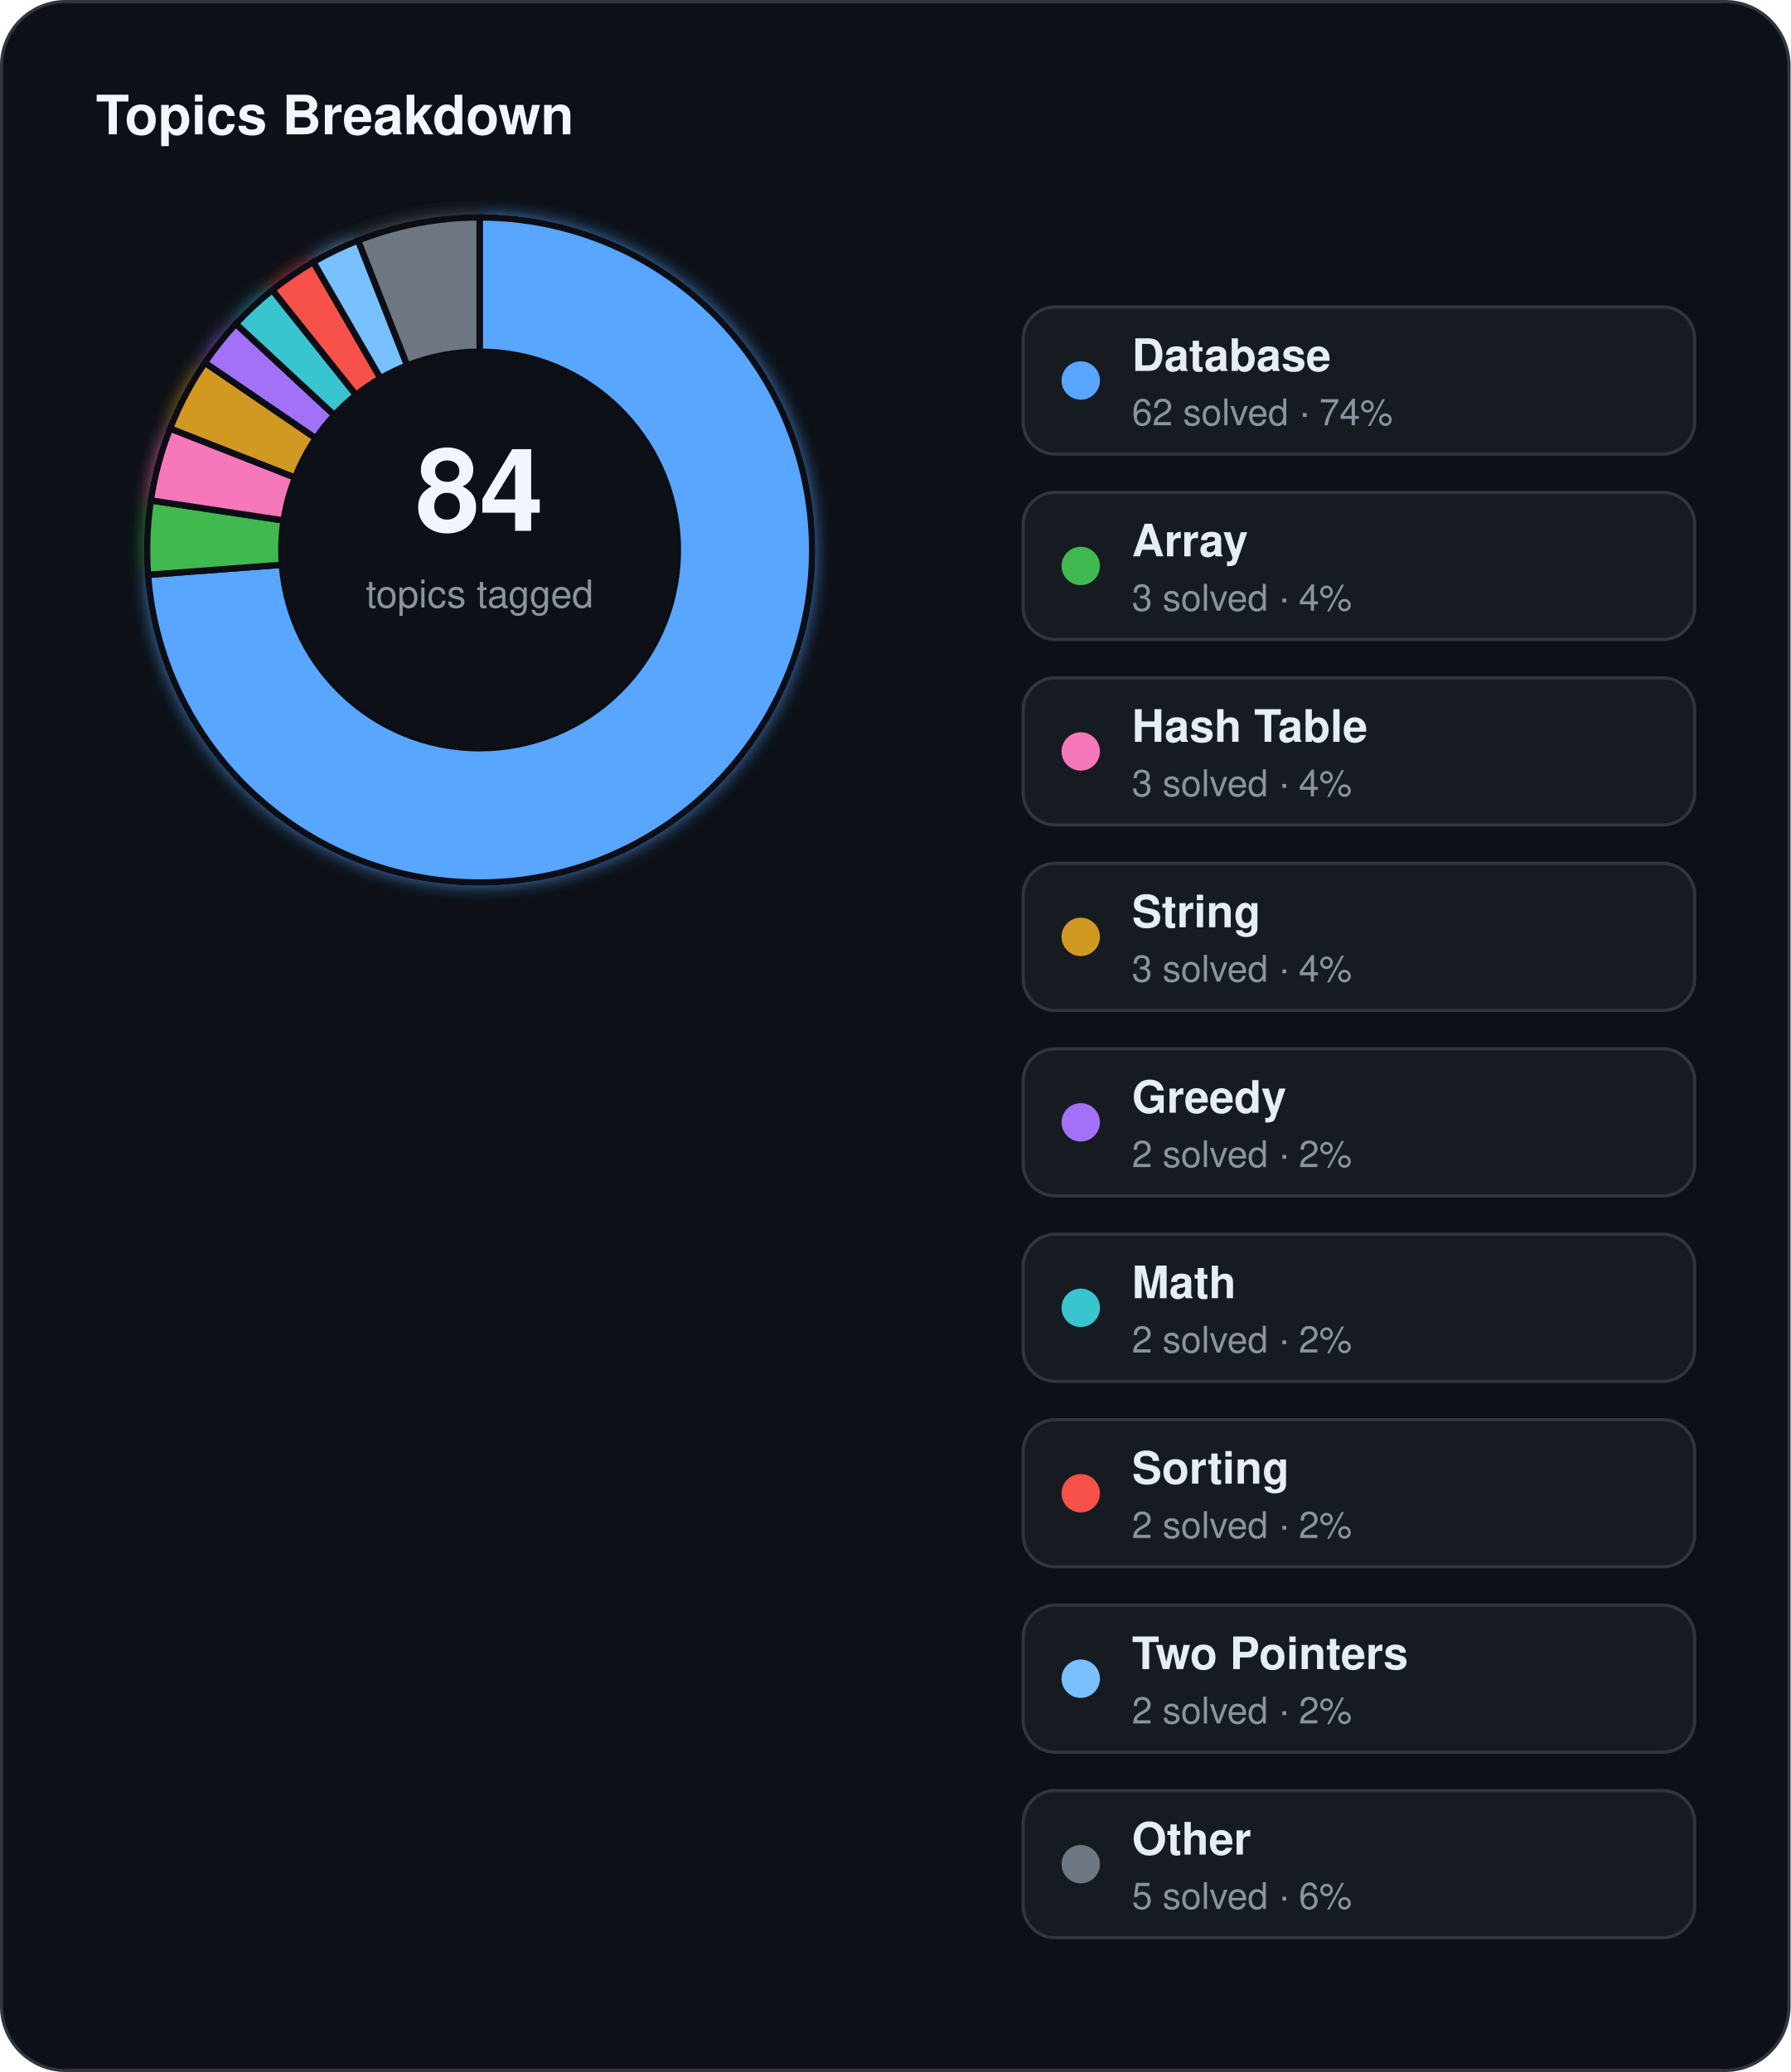
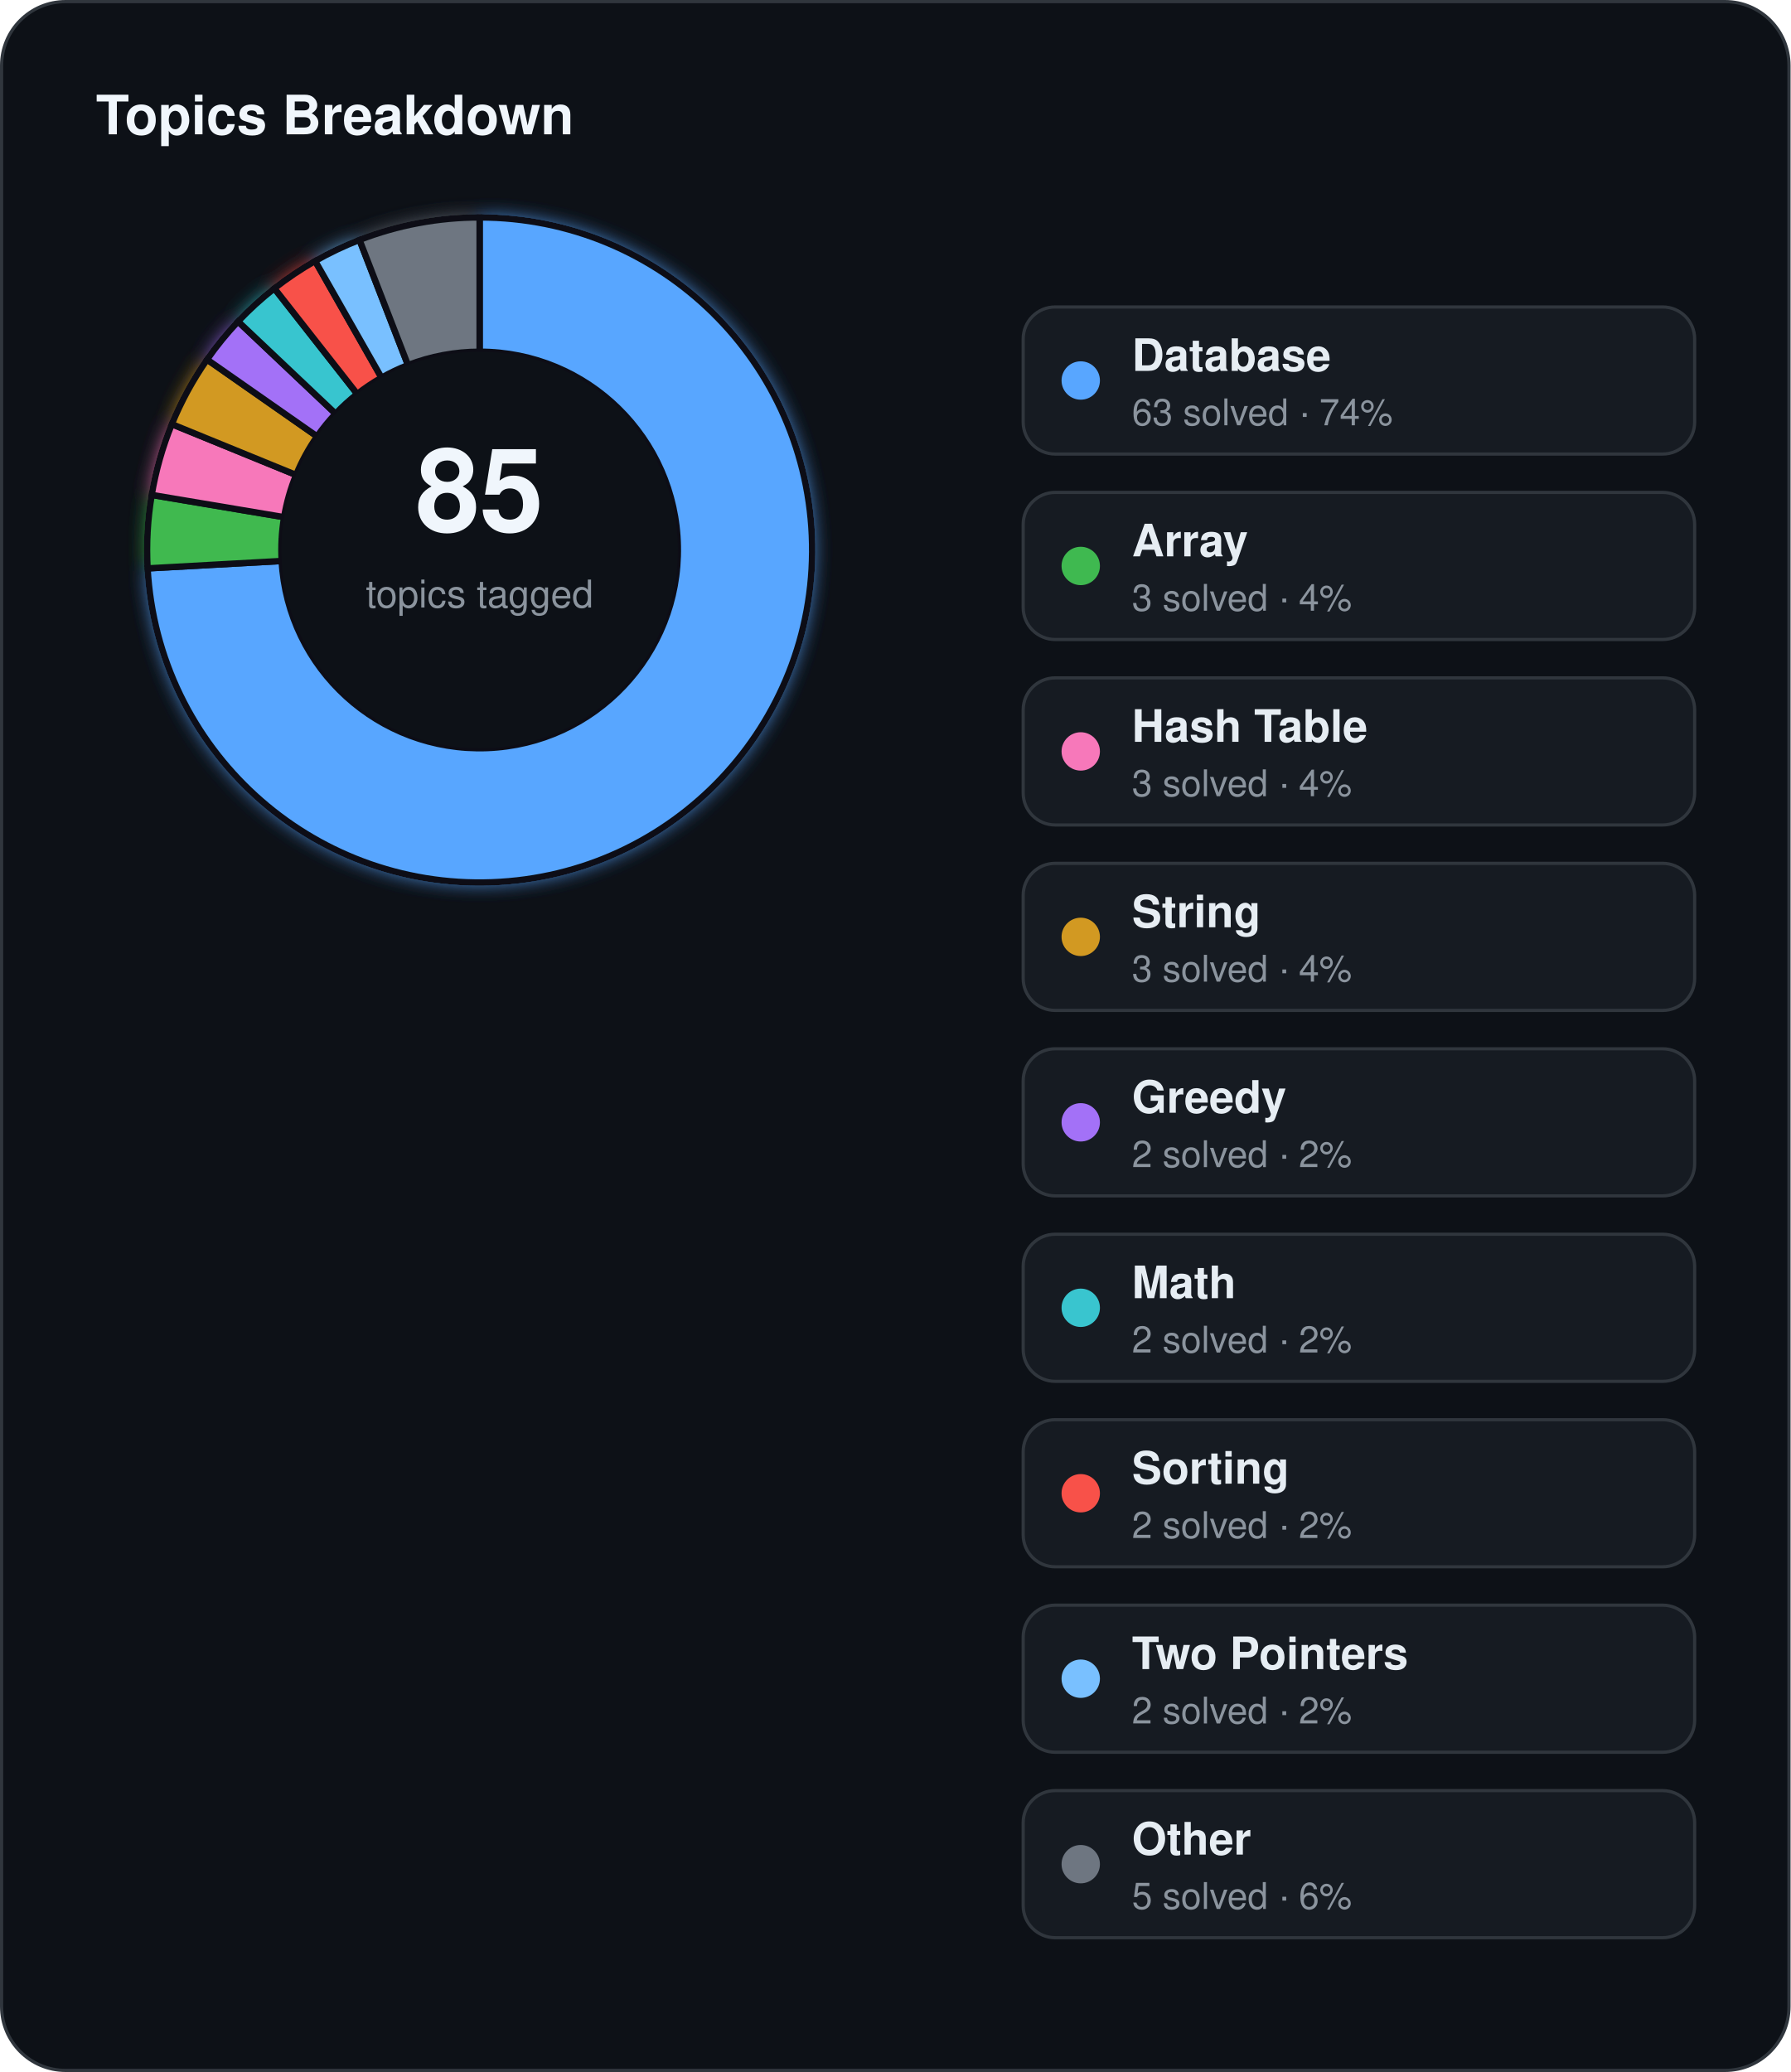
<svg xmlns="http://www.w3.org/2000/svg" width="560" height="648" viewBox="0 0 560 648">
  <defs>
    <filter id="topics-glow" x="-60%" y="-60%" width="220%" height="220%">
      <feGaussianBlur stdDeviation="3" result="blur" />
      <feMerge>
        <feMergeNode in="blur" />
        <feMergeNode in="SourceGraphic" />
      </feMerge>
    </filter>
  </defs>
  <rect x="0.5" y="0.5" width="559" height="647" rx="20" fill="#0d1117" stroke="#30363d" stroke-width="1" />
  <text x="30" y="42" fill="#f0f6fc" font-family="Segoe UI, Helvetica, Arial, sans-serif" font-size="17" font-weight="700">Topics Breakdown</text>
  <g filter="url(#topics-glow)">
-     <path d="M 150.00,68.00 A 104,104 0 1 1 46.29,179.77 L 88.17,176.63 A 62,62 0 1 0 150.00,110.00 Z" fill="#58a6ff" stroke="#0d1117" stroke-width="2" />
-     <path d="M 46.29,179.77 A 104,104 0 0 1 47.16,156.50 L 88.69,162.76 A 62,62 0 0 0 88.17,176.63 Z" fill="#3fb950" stroke="#0d1117" stroke-width="2" />
-     <path d="M 47.16,156.50 A 104,104 0 0 1 53.19,134.00 L 92.29,149.35 A 62,62 0 0 0 88.69,162.76 Z" fill="#f778ba" stroke="#0d1117" stroke-width="2" />
-     <path d="M 53.19,134.00 A 104,104 0 0 1 64.07,113.41 L 98.77,137.07 A 62,62 0 0 0 92.29,149.35 Z" fill="#d29922" stroke="#0d1117" stroke-width="2" />
-     <path d="M 64.07,113.41 A 104,104 0 0 1 73.76,101.26 L 104.55,129.83 A 62,62 0 0 0 98.77,137.07 Z" fill="#a371f7" stroke="#0d1117" stroke-width="2" />
-     <path d="M 73.76,101.26 A 104,104 0 0 1 85.16,90.69 L 111.34,123.53 A 62,62 0 0 0 104.55,129.83 Z" fill="#39c5cf" stroke="#0d1117" stroke-width="2" />
-     <path d="M 85.16,90.69 A 104,104 0 0 1 98.00,81.93 L 119.00,118.31 A 62,62 0 0 0 111.34,123.53 Z" fill="#f85149" stroke="#0d1117" stroke-width="2" />
-     <path d="M 98.00,81.93 A 104,104 0 0 1 112.00,75.19 L 127.35,114.29 A 62,62 0 0 0 119.00,118.31 Z" fill="#79c0ff" stroke="#0d1117" stroke-width="2" />
-     <path d="M 112.00,75.19 A 104,104 0 0 1 150.00,68.00 L 150.00,110.00 A 62,62 0 0 0 127.35,114.29 Z" fill="#6e7681" stroke="#0d1117" stroke-width="2" />
+     <path d="M 150.00,68.00 A 104,104 0 1 1 46.16,177.76 L 88.10,175.44 A 62,62 0 1 0 150.00,110.00 Z" fill="#58a6ff" stroke="#0d1117" stroke-width="2" />
+     <path d="M 46.16,177.76 A 104,104 0 0 1 47.44,154.78 L 88.86,161.74 A 62,62 0 0 0 88.10,175.44 Z" fill="#3fb950" stroke="#0d1117" stroke-width="2" />
+     <path d="M 47.44,154.78 A 104,104 0 0 1 53.73,132.65 L 92.61,148.54 A 62,62 0 0 0 88.86,161.74 Z" fill="#f778ba" stroke="#0d1117" stroke-width="2" />
+     <path d="M 53.73,132.65 A 104,104 0 0 1 64.75,112.44 L 99.18,136.49 A 62,62 0 0 0 92.61,148.54 Z" fill="#d29922" stroke="#0d1117" stroke-width="2" />
+     <path d="M 64.75,112.44 A 104,104 0 0 1 74.45,100.53 L 104.96,129.39 A 62,62 0 0 0 99.18,136.49 Z" fill="#a371f7" stroke="#0d1117" stroke-width="2" />
+     <path d="M 74.45,100.53 A 104,104 0 0 1 85.80,90.18 L 111.73,123.22 A 62,62 0 0 0 104.96,129.39 Z" fill="#39c5cf" stroke="#0d1117" stroke-width="2" />
+     <path d="M 85.80,90.18 A 104,104 0 0 1 98.56,81.61 L 119.33,118.12 A 62,62 0 0 0 111.73,123.22 Z" fill="#f85149" stroke="#0d1117" stroke-width="2" />
+     <path d="M 98.56,81.61 A 104,104 0 0 1 112.43,75.02 L 127.60,114.19 A 62,62 0 0 0 119.33,118.12 Z" fill="#79c0ff" stroke="#0d1117" stroke-width="2" />
+     <path d="M 112.43,75.02 A 104,104 0 0 1 150.00,68.00 L 150.00,110.00 A 62,62 0 0 0 127.60,114.19 Z" fill="#6e7681" stroke="#0d1117" stroke-width="2" />
  </g>
  <circle cx="150" cy="172" r="62" fill="#0d1117" />
-   <text x="150" y="166" text-anchor="middle" fill="#f0f6fc" font-family="Segoe UI, Helvetica, Arial, sans-serif" font-size="36" font-weight="700">84</text>
+   <text x="150" y="166" text-anchor="middle" fill="#f0f6fc" font-family="Segoe UI, Helvetica, Arial, sans-serif" font-size="36" font-weight="700">85</text>
  <text x="150" y="190" text-anchor="middle" fill="#8b949e" font-family="Segoe UI, Helvetica, Arial, sans-serif" font-size="12">topics tagged</text>
  <rect x="320" y="96" width="210" height="46" rx="10" fill="#161b22" stroke="#30363d" stroke-width="1" />
  <circle cx="338" cy="119" r="6" fill="#58a6ff" />
  <text x="354" y="116" fill="#e6edf3" font-family="Segoe UI, Helvetica, Arial, sans-serif" font-size="14" font-weight="600">Database</text>
-   <text x="354" y="133" fill="#8b949e" font-family="Segoe UI, Helvetica, Arial, sans-serif" font-size="11.5">62 solved · 74%</text>
+   <text x="354" y="133" fill="#8b949e" font-family="Segoe UI, Helvetica, Arial, sans-serif" font-size="11.5">63 solved · 74%</text>
  <rect x="320" y="154" width="210" height="46" rx="10" fill="#161b22" stroke="#30363d" stroke-width="1" />
  <circle cx="338" cy="177" r="6" fill="#3fb950" />
  <text x="354" y="174" fill="#e6edf3" font-family="Segoe UI, Helvetica, Arial, sans-serif" font-size="14" font-weight="600">Array</text>
  <text x="354" y="191" fill="#8b949e" font-family="Segoe UI, Helvetica, Arial, sans-serif" font-size="11.5">3 solved · 4%</text>
  <rect x="320" y="212" width="210" height="46" rx="10" fill="#161b22" stroke="#30363d" stroke-width="1" />
  <circle cx="338" cy="235" r="6" fill="#f778ba" />
  <text x="354" y="232" fill="#e6edf3" font-family="Segoe UI, Helvetica, Arial, sans-serif" font-size="14" font-weight="600">Hash Table</text>
  <text x="354" y="249" fill="#8b949e" font-family="Segoe UI, Helvetica, Arial, sans-serif" font-size="11.5">3 solved · 4%</text>
  <rect x="320" y="270" width="210" height="46" rx="10" fill="#161b22" stroke="#30363d" stroke-width="1" />
  <circle cx="338" cy="293" r="6" fill="#d29922" />
  <text x="354" y="290" fill="#e6edf3" font-family="Segoe UI, Helvetica, Arial, sans-serif" font-size="14" font-weight="600">String</text>
  <text x="354" y="307" fill="#8b949e" font-family="Segoe UI, Helvetica, Arial, sans-serif" font-size="11.5">3 solved · 4%</text>
  <rect x="320" y="328" width="210" height="46" rx="10" fill="#161b22" stroke="#30363d" stroke-width="1" />
  <circle cx="338" cy="351" r="6" fill="#a371f7" />
  <text x="354" y="348" fill="#e6edf3" font-family="Segoe UI, Helvetica, Arial, sans-serif" font-size="14" font-weight="600">Greedy</text>
  <text x="354" y="365" fill="#8b949e" font-family="Segoe UI, Helvetica, Arial, sans-serif" font-size="11.5">2 solved · 2%</text>
  <rect x="320" y="386" width="210" height="46" rx="10" fill="#161b22" stroke="#30363d" stroke-width="1" />
  <circle cx="338" cy="409" r="6" fill="#39c5cf" />
  <text x="354" y="406" fill="#e6edf3" font-family="Segoe UI, Helvetica, Arial, sans-serif" font-size="14" font-weight="600">Math</text>
  <text x="354" y="423" fill="#8b949e" font-family="Segoe UI, Helvetica, Arial, sans-serif" font-size="11.5">2 solved · 2%</text>
  <rect x="320" y="444" width="210" height="46" rx="10" fill="#161b22" stroke="#30363d" stroke-width="1" />
  <circle cx="338" cy="467" r="6" fill="#f85149" />
  <text x="354" y="464" fill="#e6edf3" font-family="Segoe UI, Helvetica, Arial, sans-serif" font-size="14" font-weight="600">Sorting</text>
  <text x="354" y="481" fill="#8b949e" font-family="Segoe UI, Helvetica, Arial, sans-serif" font-size="11.5">2 solved · 2%</text>
  <rect x="320" y="502" width="210" height="46" rx="10" fill="#161b22" stroke="#30363d" stroke-width="1" />
  <circle cx="338" cy="525" r="6" fill="#79c0ff" />
  <text x="354" y="522" fill="#e6edf3" font-family="Segoe UI, Helvetica, Arial, sans-serif" font-size="14" font-weight="600">Two Pointers</text>
  <text x="354" y="539" fill="#8b949e" font-family="Segoe UI, Helvetica, Arial, sans-serif" font-size="11.5">2 solved · 2%</text>
  <rect x="320" y="560" width="210" height="46" rx="10" fill="#161b22" stroke="#30363d" stroke-width="1" />
  <circle cx="338" cy="583" r="6" fill="#6e7681" />
  <text x="354" y="580" fill="#e6edf3" font-family="Segoe UI, Helvetica, Arial, sans-serif" font-size="14" font-weight="600">Other</text>
  <text x="354" y="597" fill="#8b949e" font-family="Segoe UI, Helvetica, Arial, sans-serif" font-size="11.5">5 solved · 6%</text>
</svg>
